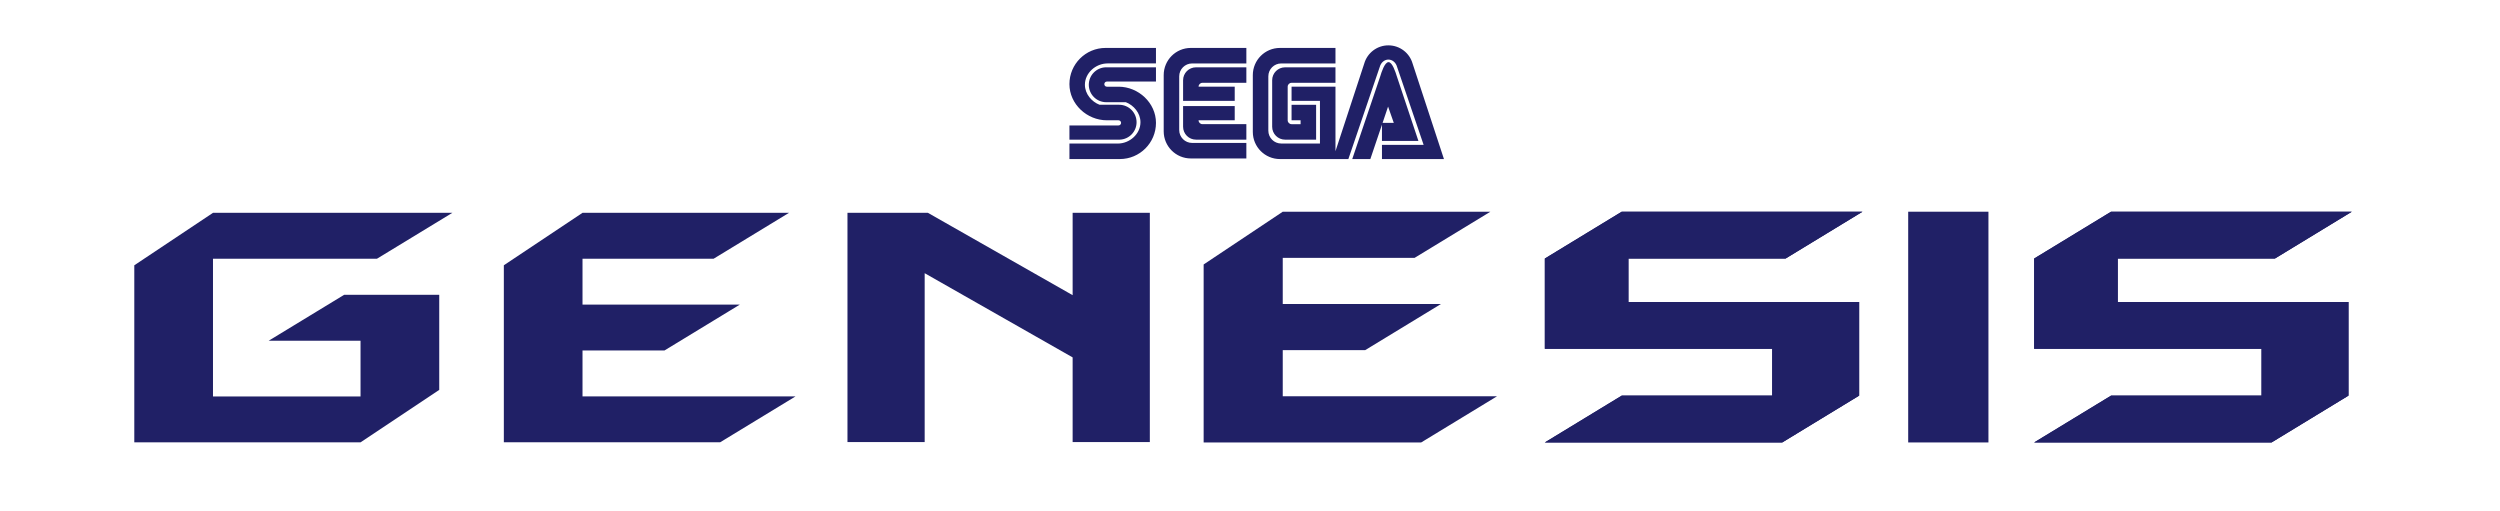
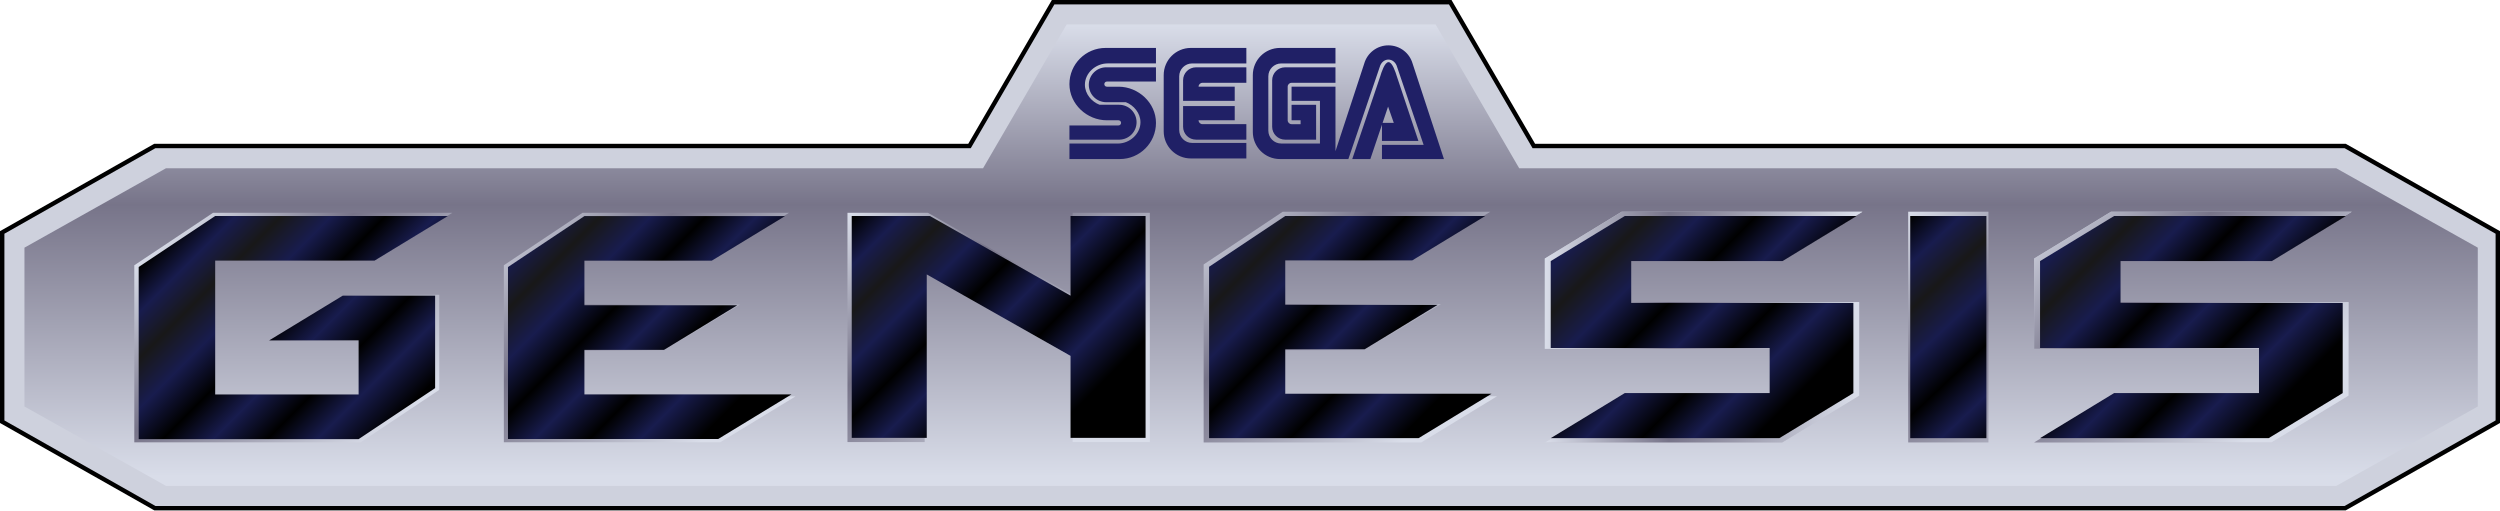
<svg xmlns="http://www.w3.org/2000/svg" version="1.1" id="Layer_1" x="0px" y="0px" width="568.929px" height="116.145px" viewBox="-1 -1 568.929 116.145" enable-background="new -1 -1 568.929 116.145" xml:space="preserve">
-   <defs id="defs234" />
-   <g id="g3">
+   <g>
+     <polygon points="533.056,31.853 532.827,31.721 348.343,31.721 329.321,-1 238.374,-1 219.347,31.721 34.106,31.721 -1,51.605    -1,95.259 33.88,115.018 34.108,115.145 532.825,115.145 567.675,95.404 567.929,95.259 567.929,51.607  " />
+     <polygon fill="#CED1DD" points="0,52.188 0,94.677 34.37,114.145 532.56,114.145 566.929,94.677 566.929,52.19 532.56,32.72    347.767,32.72 328.744,0 238.948,0 219.923,32.72 34.37,32.72  " />
    <linearGradient id="path14_1_" gradientUnits="userSpaceOnUse" x1="308.144" y1="1410.964" x2="308.144" y2="1515.981" gradientTransform="matrix(1 0 0 1 -24.4248 -1406.4)">
-       <stop offset="0" style="stop-color:#D9DDE9" id="stop10" />
-       <stop offset="0.39" style="stop-color:#777489" id="stop12" />
-       <stop offset="0.98" style="stop-color:#D9DDE9" id="stop14" />
+       <stop offset="0" style="stop-color:#D9DDE9" />
+       <stop offset="0.39" style="stop-color:#777489" />
+       <stop offset="0.98" style="stop-color:#D9DDE9" />
    </linearGradient>
-     <path id="path16" fill="#202066" d="M309.46,13.469l-7.131,21.726h3.521l7.146-20.979c0.26-0.959,1.043-1.659,1.963-1.659   c0.931,0,1.713,0.7,1.974,1.659l6.041,17.746h-9.479v3.232H327.6l-7.132-21.726c-0.684-2.396-2.893-4.146-5.51-4.146   C312.351,9.321,310.146,11.071,309.46,13.469z M313.638,26.961l1.248-3.706l1.301,3.706H313.638z M313.121,16.323l-6.387,18.872   h4.117l2.643-7.822v3.697h8.295l-4.926-14.747c-0.25-0.821-0.996-3.182-1.873-3.182C314.109,13.141,313.363,15.501,313.121,16.323   L313.121,16.323z M290.572,13.438h12.344v-3.53h-12.639c-3.408,0-6.172,2.771-6.172,6.18v12.936c0,3.409,2.764,6.172,6.172,6.172   h12.639V18.726h-9.992v3.234h6.461v9.702h-8.813c-1.627,0-2.936-1.315-2.936-2.938v-12.35   C287.634,14.755,288.945,13.438,290.572,13.438z M292.923,22.844v3.531h2.055v0.882h-2.055c-0.486,0-0.883-0.396-0.883-0.882   v-7.648c0-0.486,0.396-0.883,0.883-0.883h9.992V14.32h-11.461c-1.627,0-2.945,1.316-2.945,2.938v10.585   c0,1.622,1.318,2.938,2.945,2.938h7.055v-7.938L292.923,22.844L292.923,22.844z M270.292,13.438h12.344v-3.53h-12.641   c-3.408,0-6.17,2.771-6.17,6.18v12.792c0,3.408,2.762,6.179,6.17,6.179h12.641v-3.531h-12.344c-1.621,0-2.938-1.314-2.938-2.938   V16.376C267.354,14.755,268.671,13.438,270.292,13.438L270.292,13.438z M279.987,21.961v-3.234h-8.227   c0-0.486,0.395-0.883,0.883-0.883h9.992V14.32h-11.461c-1.621,0-2.936,1.316-2.936,2.938v4.703H279.987L279.987,21.961z    M279.987,23.14v3.234h-8.227c0,0.485,0.395,0.882,0.883,0.882h9.992v3.522h-11.461c-1.621,0-2.936-1.314-2.936-2.938v-4.703   L279.987,23.14L279.987,23.14z M249.784,27.547h-7.412v3.233h11.314h0.145c2.123-0.076,3.82-1.827,3.82-3.966   c0-2.189-1.773-3.972-3.965-3.972h-4.459c-1.803-0.686-3.334-2.474-3.334-4.559c0-2.679,2.467-4.848,5.145-4.848h11.027V9.907   h-11.469c-4.541,0-8.225,3.69-8.225,8.233c0,4.55,3.979,8.234,8.521,8.234v-0.038l0.023,0.038h2.625   c0.32,0,0.586,0.259,0.586,0.586c0,0.326-0.268,0.586-0.586,0.586H249.784L249.784,27.547z M254.646,17.554h7.42V14.32H250.75   h-0.152c-2.123,0.076-3.818,1.827-3.818,3.966c0,2.198,1.779,3.973,3.973,3.973h4.459c1.803,0.692,3.326,2.473,3.326,4.558   c0,2.68-2.465,4.849-5.146,4.849h-11.018v3.53h11.459c4.545,0,8.234-3.683,8.234-8.232c0-4.543-3.979-8.234-8.523-8.234v0.046   l-0.029-0.045h-2.619c-0.328,0-0.586-0.259-0.586-0.586c0-0.319,0.258-0.586,0.586-0.586L254.646,17.554L254.646,17.554z" style="fill:#202066;fill-opacity:1" />
-     <g id="g18" style="fill:#202066;fill-opacity:1">
+     <path id="path14" fill="url(#path14_1_)" d="M344.724,37.286L325.701,4.564h-0.252h-83.458h-0.25l-19.025,32.723H36.777   L4.565,55.36v36.148l32.212,18.072h493.885l32.211-18.072V55.36l-32.211-18.072L344.724,37.286L344.724,37.286z" />
+     <path id="path16" fill="#202066" d="M309.46,13.469l-7.131,21.726h3.521l7.146-20.979c0.26-0.959,1.043-1.659,1.963-1.659   c0.931,0,1.713,0.7,1.974,1.659l6.041,17.746h-9.479v3.232H327.6l-7.132-21.726c-0.684-2.396-2.893-4.146-5.51-4.146   C312.351,9.321,310.146,11.071,309.46,13.469z M313.638,26.961l1.248-3.706l1.301,3.706H313.638z M313.121,16.323l-6.387,18.872   h4.117l2.643-7.822v3.697h8.295l-4.926-14.747c-0.25-0.821-0.996-3.182-1.873-3.182C314.109,13.141,313.363,15.501,313.121,16.323   L313.121,16.323z M290.572,13.438h12.344v-3.53h-12.639c-3.408,0-6.172,2.771-6.172,6.18v12.936c0,3.409,2.764,6.172,6.172,6.172   h12.639V18.726h-9.992v3.234h6.461v9.702h-8.813c-1.627,0-2.936-1.315-2.936-2.938v-12.35   C287.634,14.755,288.945,13.438,290.572,13.438z M292.923,22.844v3.531h2.055v0.882h-2.055c-0.486,0-0.883-0.396-0.883-0.882   v-7.648c0-0.486,0.396-0.883,0.883-0.883h9.992V14.32h-11.461c-1.627,0-2.945,1.316-2.945,2.938v10.585   c0,1.622,1.318,2.938,2.945,2.938h7.055v-7.938L292.923,22.844L292.923,22.844z M270.292,13.438h12.344v-3.53h-12.641   c-3.408,0-6.17,2.771-6.17,6.18v12.792c0,3.408,2.762,6.179,6.17,6.179h12.641v-3.531h-12.344c-1.621,0-2.938-1.314-2.938-2.938   V16.376C267.354,14.755,268.671,13.438,270.292,13.438L270.292,13.438z M279.987,21.961v-3.234h-8.227   c0-0.486,0.395-0.883,0.883-0.883h9.992V14.32h-11.461c-1.621,0-2.936,1.316-2.936,2.938v4.703H279.987L279.987,21.961z    M279.987,23.14v3.234h-8.227c0,0.485,0.395,0.882,0.883,0.882h9.992v3.522h-11.461c-1.621,0-2.936-1.314-2.936-2.938v-4.703   L279.987,23.14L279.987,23.14z M249.784,27.547h-7.412v3.233h11.314h0.145c2.123-0.076,3.82-1.827,3.82-3.966   c0-2.189-1.773-3.972-3.965-3.972h-4.459c-1.803-0.686-3.334-2.474-3.334-4.559c0-2.679,2.467-4.848,5.145-4.848h11.027V9.907   h-11.469c-4.541,0-8.225,3.69-8.225,8.233c0,4.55,3.979,8.234,8.521,8.234v-0.038l0.023,0.038h2.625   c0.32,0,0.586,0.259,0.586,0.586c0,0.326-0.268,0.586-0.586,0.586H249.784L249.784,27.547z M254.646,17.554h7.42V14.32H250.75   h-0.152c-2.123,0.076-3.818,1.827-3.818,3.966c0,2.198,1.779,3.973,3.973,3.973h4.459c1.803,0.692,3.326,2.473,3.326,4.558   c0,2.68-2.465,4.849-5.146,4.849h-11.018v3.53h11.459c4.545,0,8.234-3.683,8.234-8.232c0-4.543-3.979-8.234-8.523-8.234v0.046   l-0.029-0.045h-2.619c-0.328,0-0.586-0.259-0.586-0.586c0-0.319,0.258-0.586,0.586-0.586L254.646,17.554L254.646,17.554z" />
+     <g>
      <linearGradient id="polygon37_2_" gradientUnits="userSpaceOnUse" x1="220.795" y1="1450.026" x2="270.307" y2="1499.537" gradientTransform="matrix(1 0 0 1 -24.4248 -1406.4)">
-         <stop offset="0" style="stop-color:#D9DDE9" id="stop21" />
-         <stop offset="0.39" style="stop-color:#777489" id="stop23" />
-         <stop offset="0.98" style="stop-color:#D9DDE9" id="stop25" />
+         <stop offset="0" style="stop-color:#D9DDE9" />
+         <stop offset="0.39" style="stop-color:#777489" />
+         <stop offset="0.98" style="stop-color:#D9DDE9" />
      </linearGradient>
-       <polygon id="polygon37" fill="url(#polygon37_2_)" points="260.669,47.433 260.669,99.606 243.101,99.606 243.101,80.333     209.429,61.171 209.429,99.606 191.86,99.606 191.86,47.433 210.161,47.433 243.101,66.173 243.101,47.433   " style="fill:#202066;fill-opacity:1" />
+       <polygon id="polygon37" fill="url(#polygon37_2_)" points="260.669,47.433 260.669,99.606 243.101,99.606 243.101,80.333     209.429,61.171 209.429,99.606 191.86,99.606 191.86,47.433 210.161,47.433 243.101,66.173 243.101,47.433   " />
      <linearGradient id="polygon37_3_" gradientUnits="userSpaceOnUse" x1="221.69" y1="1450.804" x2="269.721" y2="1498.835" gradientTransform="matrix(1 0 0 1 -24.4248 -1406.4)">
-         <stop offset="0" style="stop-color:#000000" id="stop29" />
-         <stop offset="0.11" style="stop-color:#181C4E" id="stop31" />
-         <stop offset="0.22" style="stop-color:#181818" id="stop33" />
-         <stop offset="0.34" style="stop-color:#181C4E" id="stop35" />
-         <stop offset="0.47" style="stop-color:#000000" id="stop37" />
-         <stop offset="0.59" style="stop-color:#181C4E" id="stop39" />
-         <stop offset="0.72" style="stop-color:#000000" id="stop41" />
-         <stop offset="0.84" style="stop-color:#181C4E" id="stop43" />
-         <stop offset="0.98" style="stop-color:#000000" id="stop45" />
+         <stop offset="0" style="stop-color:#000000" />
+         <stop offset="0.11" style="stop-color:#181C4E" />
+         <stop offset="0.22" style="stop-color:#181818" />
+         <stop offset="0.34" style="stop-color:#181C4E" />
+         <stop offset="0.47" style="stop-color:#000000" />
+         <stop offset="0.59" style="stop-color:#181C4E" />
+         <stop offset="0.72" style="stop-color:#000000" />
+         <stop offset="0.84" style="stop-color:#181C4E" />
+         <stop offset="0.98" style="stop-color:#000000" />
      </linearGradient>
+       <polygon id="polygon37_1_" fill="url(#polygon37_3_)" points="259.698,48.156 259.698,98.649 242.626,98.649 242.626,79.995     209.903,61.45 209.903,98.649 192.83,98.649 192.83,48.156 210.614,48.156 242.626,66.29 242.626,48.156   " />
    </g>
-     <g id="g48" style="fill:#202066;fill-opacity:1">
+     <g>
      <linearGradient id="rect58_2_" gradientUnits="userSpaceOnUse" x1="449.509" y1="1461.434" x2="499.751" y2="1514.88" gradientTransform="matrix(1 0 0 1 -24.4248 -1406.4)">
-         <stop offset="0" style="stop-color:#D9DDE9" id="stop51" />
-         <stop offset="0.39" style="stop-color:#777489" id="stop53" />
-         <stop offset="0.98" style="stop-color:#D9DDE9" id="stop55" />
+         <stop offset="0" style="stop-color:#D9DDE9" />
+         <stop offset="0.39" style="stop-color:#777489" />
+         <stop offset="0.98" style="stop-color:#D9DDE9" />
      </linearGradient>
-       <rect id="rect58" x="433.251" y="47.179" fill="url(#rect58_2_)" width="18.262" height="52.509" style="fill:#202066;fill-opacity:1" />
+       <rect id="rect58" x="433.251" y="47.179" fill="url(#rect58_2_)" width="18.262" height="52.509" />
      <linearGradient id="rect58_3_" gradientUnits="userSpaceOnUse" x1="450.21" y1="1462.18" x2="498.416" y2="1513.46" gradientTransform="matrix(1 0 0 1 -24.4248 -1406.4)">
-         <stop offset="0" style="stop-color:#000000" id="stop59" />
-         <stop offset="0.11" style="stop-color:#181C4E" id="stop61" />
-         <stop offset="0.22" style="stop-color:#181818" id="stop63" />
-         <stop offset="0.34" style="stop-color:#181C4E" id="stop65" />
-         <stop offset="0.47" style="stop-color:#000000" id="stop67" />
-         <stop offset="0.59" style="stop-color:#181C4E" id="stop69" />
-         <stop offset="0.72" style="stop-color:#000000" id="stop71" />
-         <stop offset="0.84" style="stop-color:#181C4E" id="stop73" />
-         <stop offset="0.98" style="stop-color:#000000" id="stop75" />
+         <stop offset="0" style="stop-color:#000000" />
+         <stop offset="0.11" style="stop-color:#181C4E" />
+         <stop offset="0.22" style="stop-color:#181818" />
+         <stop offset="0.34" style="stop-color:#181C4E" />
+         <stop offset="0.47" style="stop-color:#000000" />
+         <stop offset="0.59" style="stop-color:#181C4E" />
+         <stop offset="0.72" style="stop-color:#000000" />
+         <stop offset="0.84" style="stop-color:#181C4E" />
+         <stop offset="0.98" style="stop-color:#000000" />
      </linearGradient>
+       <rect id="rect58_1_" x="433.716" y="48.156" fill="url(#rect58_3_)" width="17.332" height="50.559" />
    </g>
-     <g id="g78" style="fill:#202066;fill-opacity:1">
+     <g>
      <linearGradient id="polygon79_2_" gradientUnits="userSpaceOnUse" x1="300.5" y1="1450.364" x2="350.308" y2="1500.173" gradientTransform="matrix(1 0 0 1 -24.4248 -1406.4)">
-         <stop offset="0" style="stop-color:#D9DDE9" id="stop81" />
-         <stop offset="0.39" style="stop-color:#777489" id="stop83" />
-         <stop offset="0.98" style="stop-color:#D9DDE9" id="stop85" />
+         <stop offset="0" style="stop-color:#D9DDE9" />
+         <stop offset="0.39" style="stop-color:#777489" />
+         <stop offset="0.98" style="stop-color:#D9DDE9" />
      </linearGradient>
-       <polygon id="polygon79" fill="url(#polygon79_2_)" points="320.921,57.68 290.917,57.68 290.917,68.182 326.921,68.182     309.669,78.684 290.917,78.684 290.917,89.186 339.673,89.186 322.421,99.688 272.915,99.688 272.915,59.182 290.917,47.179     338.173,47.179   " style="fill:#202066;fill-opacity:1" />
+       <polygon id="polygon79" fill="url(#polygon79_2_)" points="320.921,57.68 290.917,57.68 290.917,68.182 326.921,68.182     309.669,78.684 290.917,78.684 290.917,89.186 339.673,89.186 322.421,99.688 272.915,99.688 272.915,59.182 290.917,47.179     338.173,47.179   " />
      <linearGradient id="polygon79_3_" gradientUnits="userSpaceOnUse" x1="301.62" y1="1451.46" x2="349.578" y2="1499.419" gradientTransform="matrix(1 0 0 1 -24.4248 -1406.4)">
-         <stop offset="0" style="stop-color:#000000" id="stop89" />
-         <stop offset="0.11" style="stop-color:#181C4E" id="stop91" />
-         <stop offset="0.22" style="stop-color:#181818" id="stop93" />
-         <stop offset="0.34" style="stop-color:#181C4E" id="stop95" />
-         <stop offset="0.47" style="stop-color:#000000" id="stop97" />
-         <stop offset="0.59" style="stop-color:#181C4E" id="stop99" />
-         <stop offset="0.72" style="stop-color:#000000" id="stop101" />
-         <stop offset="0.84" style="stop-color:#181C4E" id="stop103" />
-         <stop offset="0.98" style="stop-color:#000000" id="stop105" />
+         <stop offset="0" style="stop-color:#000000" />
+         <stop offset="0.11" style="stop-color:#181C4E" />
+         <stop offset="0.22" style="stop-color:#181818" />
+         <stop offset="0.34" style="stop-color:#181C4E" />
+         <stop offset="0.47" style="stop-color:#000000" />
+         <stop offset="0.59" style="stop-color:#181C4E" />
+         <stop offset="0.72" style="stop-color:#000000" />
+         <stop offset="0.84" style="stop-color:#181C4E" />
+         <stop offset="0.98" style="stop-color:#000000" />
      </linearGradient>
+       <polygon id="polygon79_1_" fill="url(#polygon79_3_)" points="320.378,58.266 291.488,58.266 291.488,68.378 326.156,68.378     309.544,78.49 291.488,78.49 291.488,88.6 338.433,88.6 321.824,98.714 274.153,98.714 274.153,59.712 291.488,48.156     336.99,48.156   " />
    </g>
-     <g id="g108" style="fill:#202066;fill-opacity:1">
+     <g>
      <linearGradient id="polygon100_2_" gradientUnits="userSpaceOnUse" x1="141.228" y1="1450.637" x2="190.761" y2="1500.169" gradientTransform="matrix(1 0 0 1 -24.4248 -1406.4)">
-         <stop offset="0" style="stop-color:#D9DDE9" id="stop111" />
-         <stop offset="0.39" style="stop-color:#777489" id="stop113" />
-         <stop offset="0.98" style="stop-color:#D9DDE9" id="stop115" />
+         <stop offset="0" style="stop-color:#D9DDE9" />
+         <stop offset="0.39" style="stop-color:#777489" />
+         <stop offset="0.98" style="stop-color:#D9DDE9" />
      </linearGradient>
-       <polygon id="polygon100" fill="url(#polygon100_2_)" points="161.399,57.878 131.563,57.878 131.563,68.317 167.366,68.317     150.21,78.762 131.563,78.762 131.563,89.204 180.047,89.204 162.89,99.647 113.66,99.647 113.66,59.368 131.563,47.433     178.555,47.433   " style="fill:#202066;fill-opacity:1" />
+       <polygon id="polygon100" fill="url(#polygon100_2_)" points="161.399,57.878 131.563,57.878 131.563,68.317 167.366,68.317     150.21,78.762 131.563,78.762 131.563,89.204 180.047,89.204 162.89,99.647 113.66,99.647 113.66,59.368 131.563,47.433     178.555,47.433   " />
      <linearGradient id="polygon100_3_" gradientUnits="userSpaceOnUse" x1="142.081" y1="1451.468" x2="190.206" y2="1499.594" gradientTransform="matrix(1 0 0 1 -24.4248 -1406.4)">
-         <stop offset="0" style="stop-color:#000000" id="stop119" />
-         <stop offset="0.11" style="stop-color:#181C4E" id="stop121" />
-         <stop offset="0.22" style="stop-color:#181818" id="stop123" />
-         <stop offset="0.34" style="stop-color:#181C4E" id="stop125" />
-         <stop offset="0.47" style="stop-color:#000000" id="stop127" />
-         <stop offset="0.59" style="stop-color:#181C4E" id="stop129" />
-         <stop offset="0.72" style="stop-color:#000000" id="stop131" />
-         <stop offset="0.84" style="stop-color:#181C4E" id="stop133" />
-         <stop offset="0.98" style="stop-color:#000000" id="stop135" />
+         <stop offset="0" style="stop-color:#000000" />
+         <stop offset="0.11" style="stop-color:#181C4E" />
+         <stop offset="0.22" style="stop-color:#181818" />
+         <stop offset="0.34" style="stop-color:#181C4E" />
+         <stop offset="0.47" style="stop-color:#000000" />
+         <stop offset="0.59" style="stop-color:#181C4E" />
+         <stop offset="0.72" style="stop-color:#000000" />
+         <stop offset="0.84" style="stop-color:#181C4E" />
+         <stop offset="0.98" style="stop-color:#000000" />
      </linearGradient>
+       <polygon id="polygon100_1_" fill="url(#polygon100_3_)" points="160.984,58.319 131.996,58.319 131.996,68.468 166.783,68.468     150.113,78.615 131.996,78.615 131.996,88.76 179.104,88.76 162.436,98.905 114.601,98.905 114.601,59.768 131.996,48.174     177.654,48.174   " />
    </g>
-     <g id="g138" style="fill:#202066;fill-opacity:1">
+     <g>
      <linearGradient id="polygon121_2_" gradientUnits="userSpaceOnUse" x1="64.992" y1="1454.767" x2="113.868" y2="1503.642" gradientTransform="matrix(1 0 0 1 -24.4248 -1406.4)">
-         <stop offset="0" style="stop-color:#D9DDE9" id="stop141" />
-         <stop offset="0.39" style="stop-color:#777489" id="stop143" />
-         <stop offset="0.98" style="stop-color:#D9DDE9" id="stop145" />
+         <stop offset="0" style="stop-color:#D9DDE9" />
+         <stop offset="0.39" style="stop-color:#777489" />
+         <stop offset="0.98" style="stop-color:#D9DDE9" />
      </linearGradient>
-       <polygon id="polygon121" fill="url(#polygon121_2_)" points="29.562,59.372 47.47,47.433 101.942,47.433 84.779,57.882     47.47,57.882 47.47,89.219 81.048,89.219 81.048,76.534 60.155,76.534 77.317,66.089 98.958,66.089 98.958,87.727 81.048,99.667     29.562,99.667   " style="fill:#202066;fill-opacity:1" />
+       <polygon id="polygon121" fill="url(#polygon121_2_)" points="29.562,59.372 47.47,47.433 101.942,47.433 84.779,57.882     47.47,57.882 47.47,89.219 81.048,89.219 81.048,76.534 60.155,76.534 77.317,66.089 98.958,66.089 98.958,87.727 81.048,99.667     29.562,99.667   " />
      <linearGradient id="polygon121_3_" gradientUnits="userSpaceOnUse" x1="65.687" y1="1455.464" x2="113.198" y2="1502.976" gradientTransform="matrix(1 0 0 1 -24.4248 -1406.4)">
-         <stop offset="0" style="stop-color:#000000" id="stop149" />
-         <stop offset="0.11" style="stop-color:#181C4E" id="stop151" />
-         <stop offset="0.22" style="stop-color:#181818" id="stop153" />
-         <stop offset="0.34" style="stop-color:#181C4E" id="stop155" />
-         <stop offset="0.47" style="stop-color:#000000" id="stop157" />
-         <stop offset="0.59" style="stop-color:#181C4E" id="stop159" />
-         <stop offset="0.72" style="stop-color:#000000" id="stop161" />
-         <stop offset="0.84" style="stop-color:#181C4E" id="stop163" />
-         <stop offset="0.98" style="stop-color:#000000" id="stop165" />
+         <stop offset="0" style="stop-color:#000000" />
+         <stop offset="0.11" style="stop-color:#181C4E" />
+         <stop offset="0.22" style="stop-color:#181818" />
+         <stop offset="0.34" style="stop-color:#181C4E" />
+         <stop offset="0.47" style="stop-color:#000000" />
+         <stop offset="0.59" style="stop-color:#181C4E" />
+         <stop offset="0.72" style="stop-color:#000000" />
+         <stop offset="0.84" style="stop-color:#181C4E" />
+         <stop offset="0.98" style="stop-color:#000000" />
      </linearGradient>
+       <polygon id="polygon121_1_" fill="url(#polygon121_3_)" points="30.563,59.76 47.971,48.156 100.922,48.156 84.238,58.311     47.971,58.311 47.971,88.776 80.611,88.776 80.611,76.444 60.302,76.444 76.985,66.29 98.021,66.29 98.021,87.325 80.611,98.93     30.563,98.93   " />
    </g>
-     <g id="g168" style="fill:#202066;fill-opacity:1">
-       <polygon fill="#C2C4D2" points="422.089,89.034 404.587,99.688 350.558,99.688 368.06,89.034 402.304,89.034 402.304,78.382     350.558,78.382 350.558,57.835 368.06,47.179 422.851,47.179 405.349,57.835 369.582,57.835 369.582,67.725 422.089,67.725   " id="polygon170" style="fill:#202066;fill-opacity:1" />
+     <g>
+       <polygon fill="#C2C4D2" points="422.089,89.034 404.587,99.688 350.558,99.688 368.06,89.034 402.304,89.034 402.304,78.382     350.558,78.382 350.558,57.835 368.06,47.179 422.851,47.179 405.349,57.835 369.582,57.835 369.582,67.725 422.089,67.725   " />
      <linearGradient id="polygon142_2_" gradientUnits="userSpaceOnUse" x1="350.523" y1="-651.4" x2="422.816" y2="-651.4" gradientTransform="matrix(1 0 0 -1 0.0352 -577.9663)">
-         <stop offset="0" style="stop-color:#D9DDE9" id="stop173" />
-         <stop offset="0.39" style="stop-color:#777489" id="stop175" />
-         <stop offset="0.98" style="stop-color:#D9DDE9" id="stop177" />
+         <stop offset="0" style="stop-color:#D9DDE9" />
+         <stop offset="0.39" style="stop-color:#777489" />
+         <stop offset="0.98" style="stop-color:#D9DDE9" />
      </linearGradient>
-       <polygon id="polygon142" fill="url(#polygon142_2_)" points="402.304,89.034 402.304,78.382 350.558,78.382 350.558,57.835     368.06,47.179 422.851,47.179 405.349,57.835 369.582,57.835 369.582,67.725 422.089,67.725 422.089,89.034 404.587,99.688     350.558,99.688 368.06,89.034   " style="fill:#202066;fill-opacity:1" />
+       <polygon id="polygon142" fill="url(#polygon142_2_)" points="402.304,89.034 402.304,78.382 350.558,78.382 350.558,57.835     368.06,47.179 422.851,47.179 405.349,57.835 369.582,57.835 369.582,67.725 422.089,67.725 422.089,89.034 404.587,99.688     350.558,99.688 368.06,89.034   " />
      <linearGradient id="polygon142_3_" gradientUnits="userSpaceOnUse" x1="381.426" y1="1450.132" x2="430.443" y2="1499.149" gradientTransform="matrix(1 0 0 1 -24.4248 -1406.4)">
-         <stop offset="0" style="stop-color:#000000" id="stop181" />
-         <stop offset="0.11" style="stop-color:#181C4E" id="stop183" />
-         <stop offset="0.22" style="stop-color:#181818" id="stop185" />
-         <stop offset="0.34" style="stop-color:#181C4E" id="stop187" />
-         <stop offset="0.47" style="stop-color:#000000" id="stop189" />
-         <stop offset="0.59" style="stop-color:#181C4E" id="stop191" />
-         <stop offset="0.72" style="stop-color:#000000" id="stop193" />
-         <stop offset="0.84" style="stop-color:#181C4E" id="stop195" />
-         <stop offset="0.98" style="stop-color:#000000" id="stop197" />
+         <stop offset="0" style="stop-color:#000000" />
+         <stop offset="0.11" style="stop-color:#181C4E" />
+         <stop offset="0.22" style="stop-color:#181818" />
+         <stop offset="0.34" style="stop-color:#181C4E" />
+         <stop offset="0.47" style="stop-color:#000000" />
+         <stop offset="0.59" style="stop-color:#181C4E" />
+         <stop offset="0.72" style="stop-color:#000000" />
+         <stop offset="0.84" style="stop-color:#181C4E" />
+         <stop offset="0.98" style="stop-color:#000000" />
      </linearGradient>
+       <polygon id="polygon142_1_" fill="url(#polygon142_3_)" points="401.724,88.454 401.724,78.198 351.902,78.198 351.902,58.413     368.753,48.156 421.507,48.156 404.656,58.413 370.218,58.413 370.218,67.938 420.775,67.938 420.775,88.454 403.923,98.714     351.902,98.714 368.753,88.454   " />
    </g>
-     <g id="g200" style="fill:#202066;fill-opacity:1">
-       <polygon fill="#C2C4D2" points="533.447,89.034 515.945,99.688 461.914,99.688 479.417,89.034 513.662,89.034 513.662,78.382     461.914,78.382 461.914,57.835 479.417,47.179 534.207,47.179 516.705,57.835 480.939,57.835 480.939,67.725 533.447,67.725   " id="polygon202" style="fill:#202066;fill-opacity:1" />
+     <g>
+       <polygon fill="#C2C4D2" points="533.447,89.034 515.945,99.688 461.914,99.688 479.417,89.034 513.662,89.034 513.662,78.382     461.914,78.382 461.914,57.835 479.417,47.179 534.207,47.179 516.705,57.835 480.939,57.835 480.939,67.725 533.447,67.725   " />
      <linearGradient id="polygon163_2_" gradientUnits="userSpaceOnUse" x1="491.636" y1="1448.985" x2="542.546" y2="1499.895" gradientTransform="matrix(1 0 0 1 -24.4248 -1406.4)">
-         <stop offset="0" style="stop-color:#D9DDE9" id="stop205" />
-         <stop offset="0.39" style="stop-color:#777489" id="stop207" />
-         <stop offset="0.98" style="stop-color:#D9DDE9" id="stop209" />
+         <stop offset="0" style="stop-color:#D9DDE9" />
+         <stop offset="0.39" style="stop-color:#777489" />
+         <stop offset="0.98" style="stop-color:#D9DDE9" />
      </linearGradient>
-       <polygon id="polygon163" fill="url(#polygon163_2_)" points="513.662,89.034 513.662,78.382 461.914,78.382 461.914,57.835     479.417,47.179 534.207,47.179 516.705,57.835 480.939,57.835 480.939,67.725 533.447,67.725 533.447,89.034 515.945,99.688     461.914,99.688 479.417,89.034   " style="fill:#202066;fill-opacity:1" />
+       <polygon id="polygon163" fill="url(#polygon163_2_)" points="513.662,89.034 513.662,78.382 461.914,78.382 461.914,57.835     479.417,47.179 534.207,47.179 516.705,57.835 480.939,57.835 480.939,67.725 533.447,67.725 533.447,89.034 515.945,99.688     461.914,99.688 479.417,89.034   " />
      <linearGradient id="polygon163_3_" gradientUnits="userSpaceOnUse" x1="492.782" y1="1450.132" x2="541.799" y2="1499.149" gradientTransform="matrix(1 0 0 1 -24.4248 -1406.4)">
-         <stop offset="0" style="stop-color:#000000" id="stop213" />
-         <stop offset="0.11" style="stop-color:#181C4E" id="stop215" />
-         <stop offset="0.22" style="stop-color:#181818" id="stop217" />
-         <stop offset="0.34" style="stop-color:#181C4E" id="stop219" />
-         <stop offset="0.47" style="stop-color:#000000" id="stop221" />
-         <stop offset="0.59" style="stop-color:#181C4E" id="stop223" />
-         <stop offset="0.72" style="stop-color:#000000" id="stop225" />
-         <stop offset="0.84" style="stop-color:#181C4E" id="stop227" />
-         <stop offset="0.98" style="stop-color:#000000" id="stop229" />
+         <stop offset="0" style="stop-color:#000000" />
+         <stop offset="0.11" style="stop-color:#181C4E" />
+         <stop offset="0.22" style="stop-color:#181818" />
+         <stop offset="0.34" style="stop-color:#181C4E" />
+         <stop offset="0.47" style="stop-color:#000000" />
+         <stop offset="0.59" style="stop-color:#181C4E" />
+         <stop offset="0.72" style="stop-color:#000000" />
+         <stop offset="0.84" style="stop-color:#181C4E" />
+         <stop offset="0.98" style="stop-color:#000000" />
      </linearGradient>
+       <polygon id="polygon163_1_" fill="url(#polygon163_3_)" points="513.082,88.454 513.082,78.198 463.257,78.198 463.257,58.413     480.111,48.156 532.865,48.156 516.011,58.413 481.576,58.413 481.576,67.938 532.132,67.938 532.132,88.454 515.279,98.714     463.257,98.714 480.111,88.454   " />
    </g>
  </g>
</svg>
